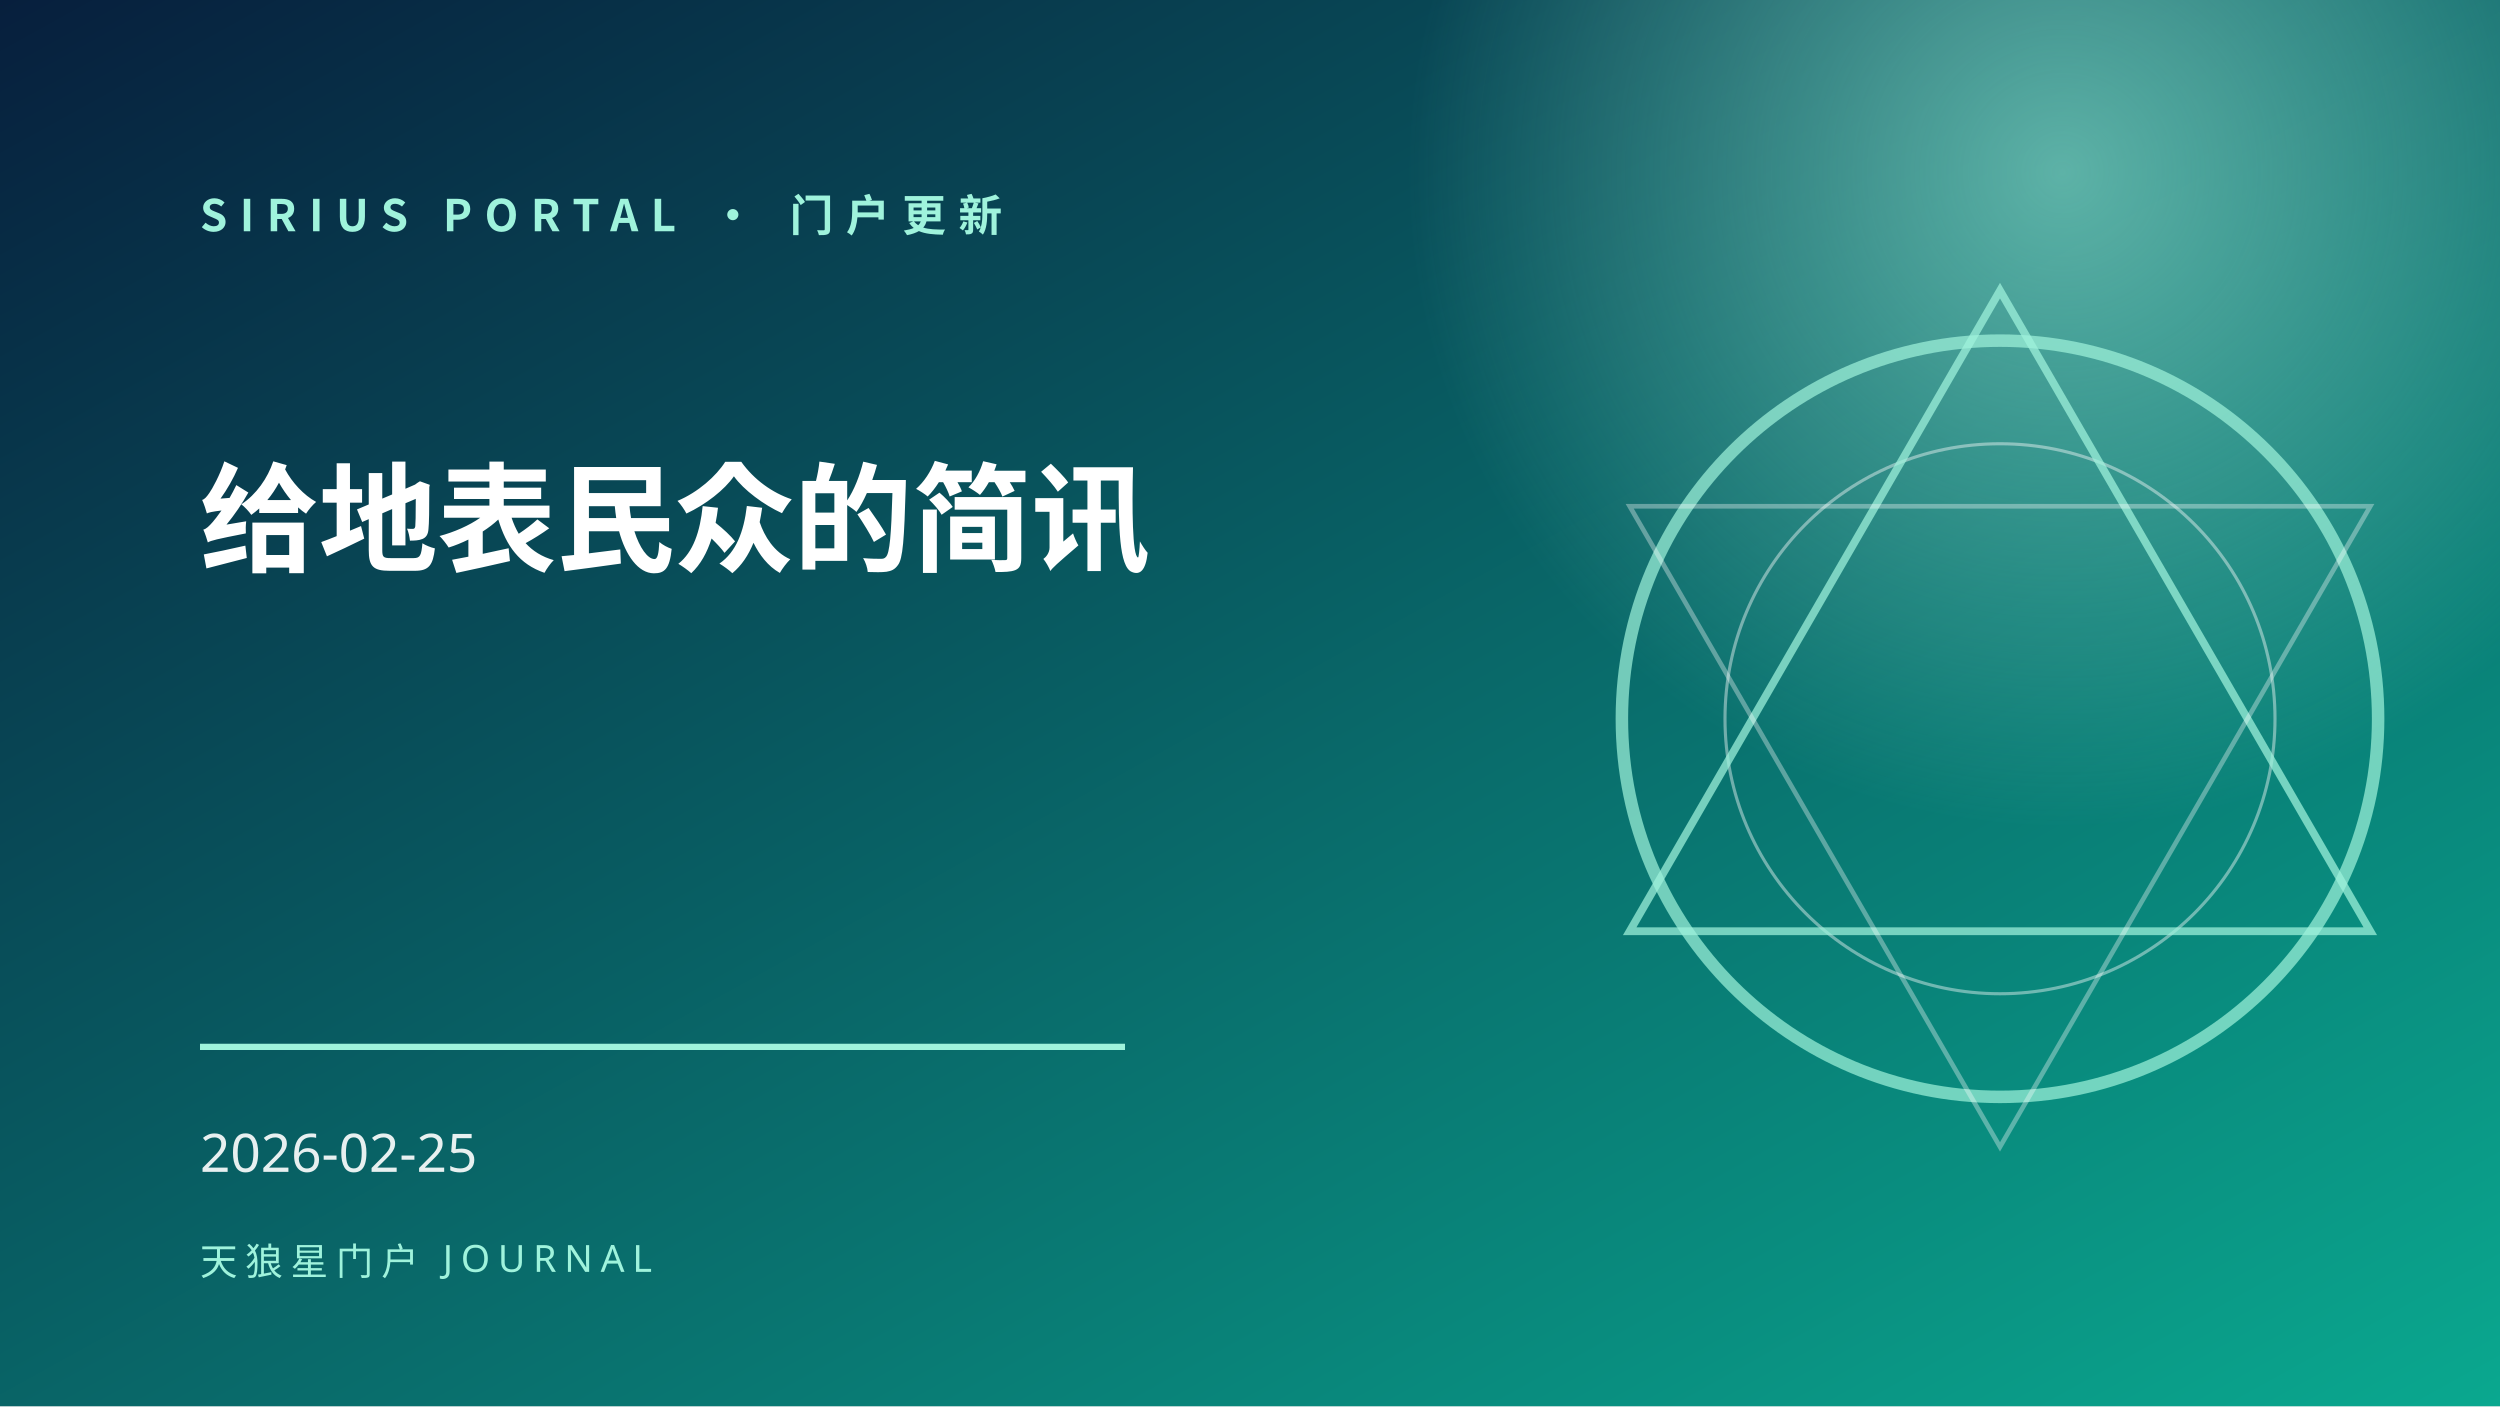
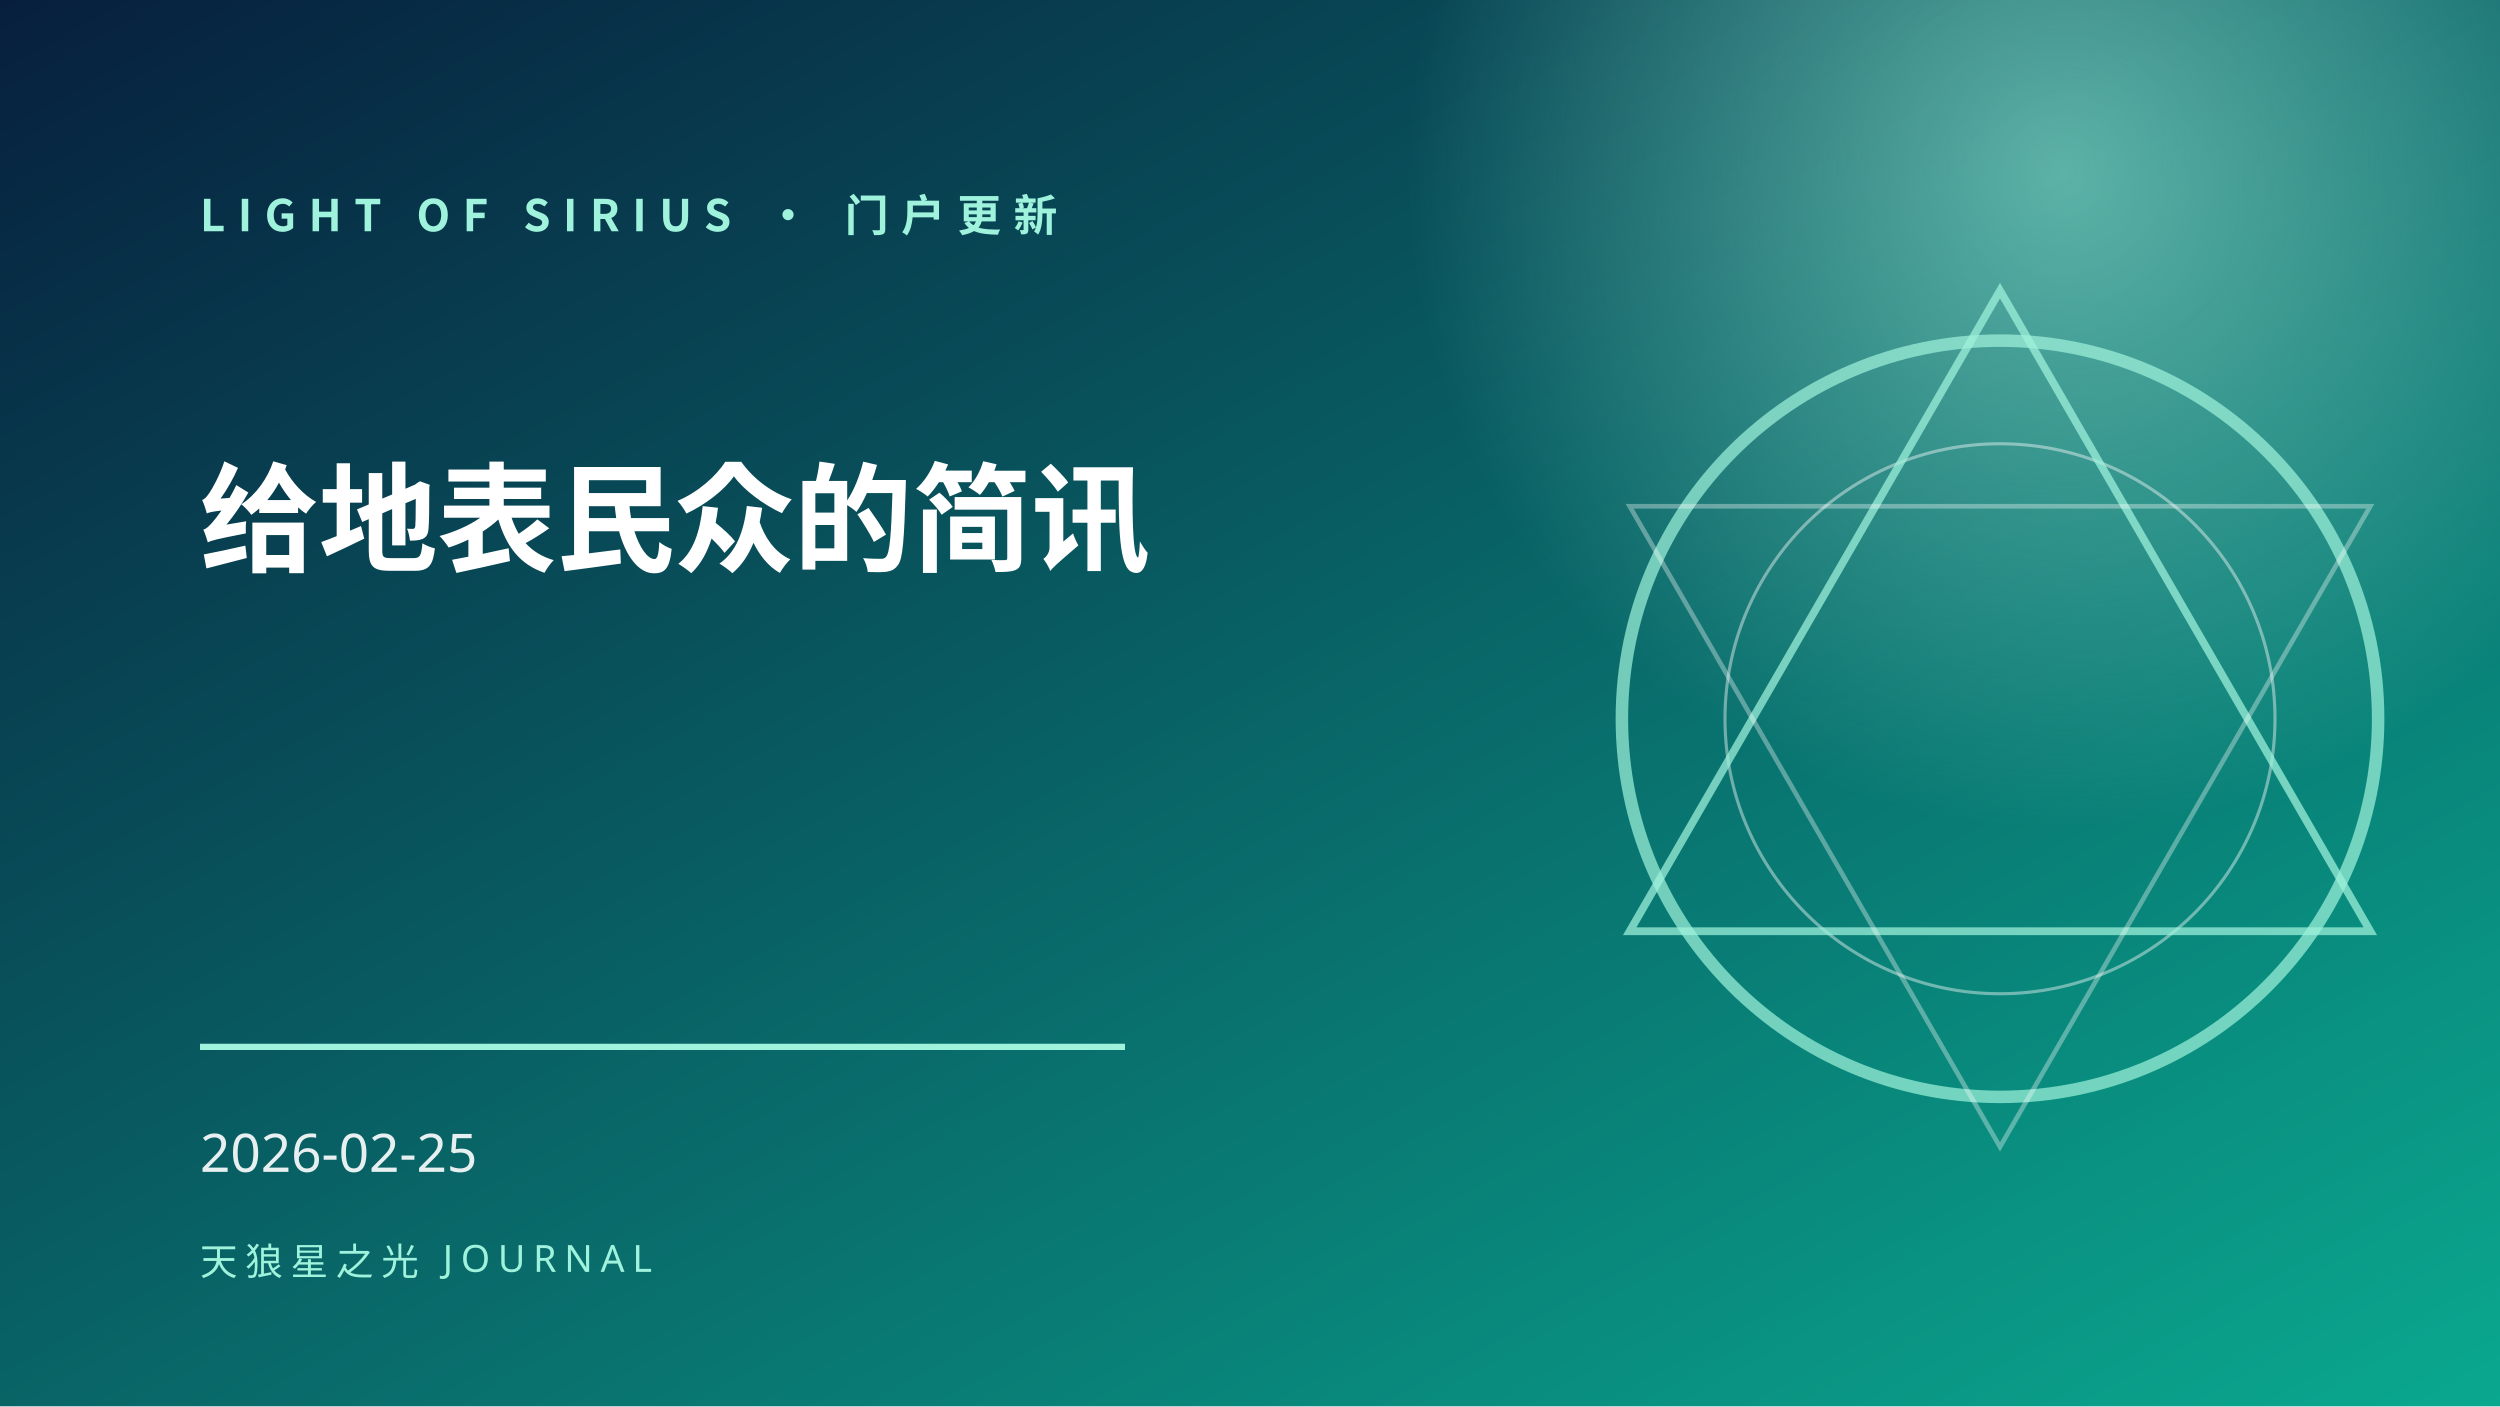
<svg xmlns="http://www.w3.org/2000/svg" width="1600" height="900" viewBox="0 0 1600 900" role="img" aria-label="给地表民众的简讯">
  <defs>
    <linearGradient id="bg" x1="0" y1="0" x2="1" y2="1">
      <stop stop-color="#071f3d" />
      <stop offset="1" stop-color="#0aa88f" />
    </linearGradient>
    <radialGradient id="glow">
      <stop stop-color="#9ff3dc" stop-opacity=".56" />
      <stop offset="1" stop-color="#9ff3dc" stop-opacity="0" />
    </radialGradient>
  </defs>
  <rect width="1600" height="900" fill="url(#bg)" />
  <circle cx="1320" cy="110" r="420" fill="url(#glow)" />
  <circle cx="1280" cy="460" r="242" fill="none" stroke="#9ff3dc" stroke-width="8" opacity=".7" />
  <circle cx="1280" cy="460" r="176" fill="none" stroke="white" stroke-width="2" opacity=".42" />
  <path d="M1280 186 1517 596 1043 596Z" fill="none" stroke="#9ff3dc" stroke-width="5" opacity=".72" />
  <path d="M1043 324 1517 324 1280 734Z" fill="none" stroke="white" stroke-width="3" opacity=".34" />
-   <text x="128" y="148" fill="#9ff3dc" font-family="Microsoft YaHei, Noto Sans CJK SC, sans-serif" font-size="28" font-weight="700" letter-spacing="8">SIRIUS PORTAL · 门户更新</text>
+   <text x="128" y="148" fill="#9ff3dc" font-family="Microsoft YaHei, Noto Sans CJK SC, sans-serif" font-size="28" font-weight="700" letter-spacing="8">LIGHT OF SIRIUS · 门户更新</text>
  <text x="128" y="360" fill="white" font-family="STKaiti, KaiTi, Microsoft YaHei, serif" font-size="76" font-weight="700">
    <tspan x="128" dy="0">给地表民众的简讯</tspan>
  </text>
  <line x1="128" y1="670" x2="720" y2="670" stroke="#9ff3dc" stroke-width="4" />
  <text x="128" y="750" fill="white" opacity=".9" font-family="Microsoft YaHei, sans-serif" font-size="34">2026-02-25</text>
-   <text x="128" y="816" fill="#9ff3dc" font-family="Microsoft YaHei, sans-serif" font-size="24" letter-spacing="5">天狼星门户 JOURNAL</text>
+   <text x="128" y="816" fill="#9ff3dc" font-family="Microsoft YaHei, sans-serif" font-size="24" letter-spacing="5">天狼星之光 JOURNAL</text>
</svg>
